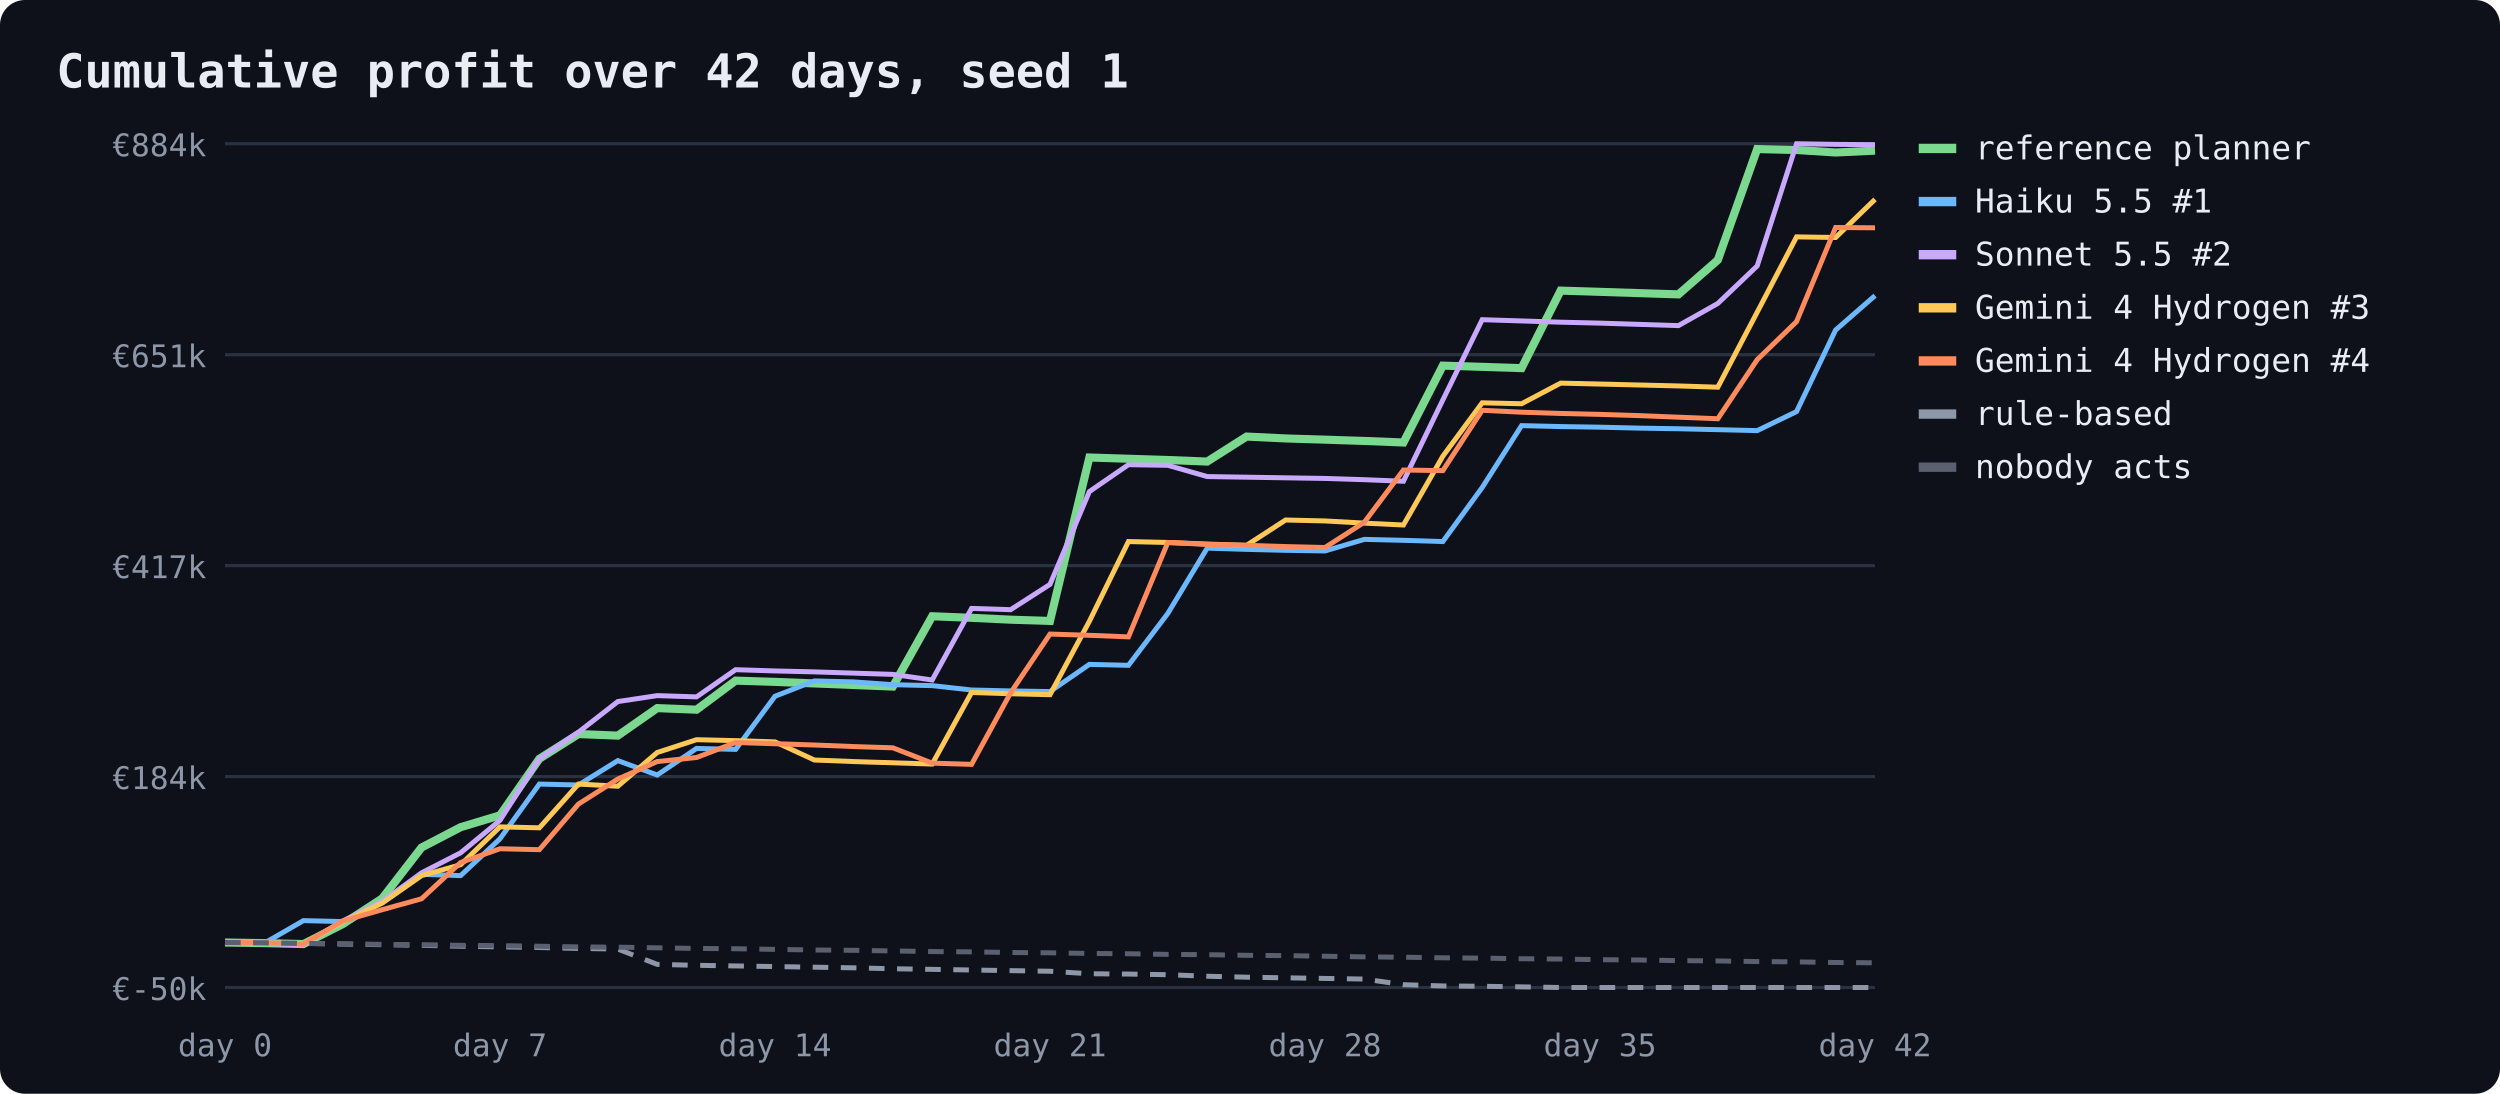
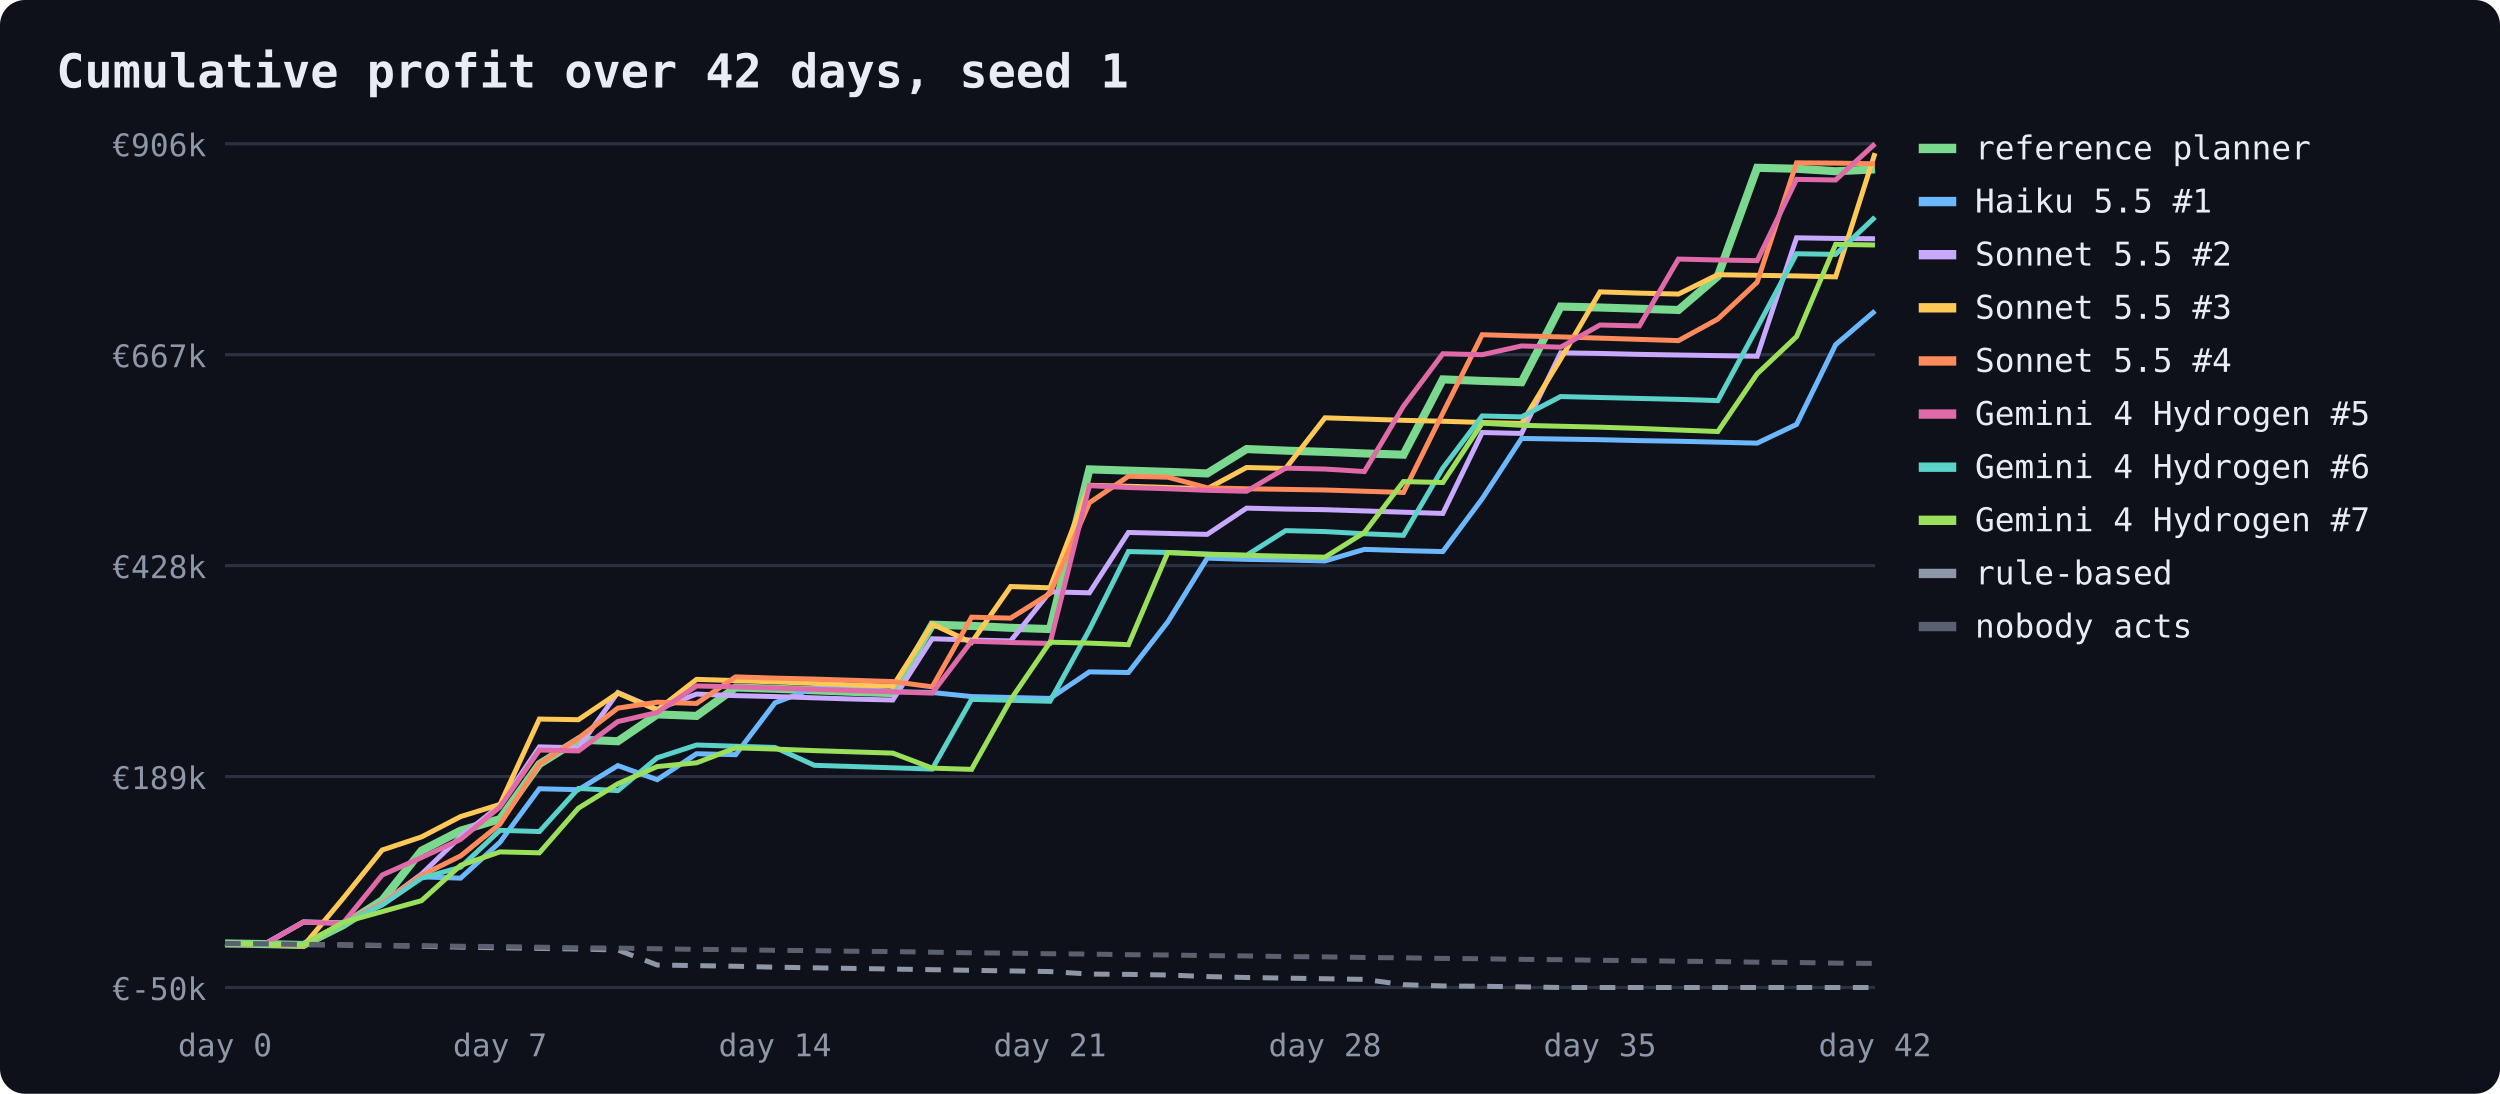
<svg xmlns="http://www.w3.org/2000/svg" viewBox="0 0 800 350" font-family="ui-monospace,SFMono-Regular,Menlo,monospace">
  <rect width="800" height="350" rx="8" fill="#0e1119" />
  <text x="18" y="28" fill="#e9edf3" font-size="15" font-weight="bold">Cumulative profit over 42 days, seed 1</text>
  <line x1="72" x2="600" y1="316.0" y2="316.0" stroke="#2a3242" />
  <text x="66" y="320.0" fill="#8d97a8" font-size="10" text-anchor="end">€-50k</text>
  <line x1="72" x2="600" y1="248.5" y2="248.5" stroke="#2a3242" />
-   <text x="66" y="252.5" fill="#8d97a8" font-size="10" text-anchor="end">€184k</text>
+   <text x="66" y="252.5" fill="#8d97a8" font-size="10" text-anchor="end">€189k</text>
  <line x1="72" x2="600" y1="181.0" y2="181.0" stroke="#2a3242" />
-   <text x="66" y="185.0" fill="#8d97a8" font-size="10" text-anchor="end">€417k</text>
+   <text x="66" y="185.0" fill="#8d97a8" font-size="10" text-anchor="end">€428k</text>
  <line x1="72" x2="600" y1="113.5" y2="113.5" stroke="#2a3242" />
-   <text x="66" y="117.5" fill="#8d97a8" font-size="10" text-anchor="end">€651k</text>
+   <text x="66" y="117.5" fill="#8d97a8" font-size="10" text-anchor="end">€667k</text>
  <line x1="72" x2="600" y1="46.0" y2="46.0" stroke="#2a3242" />
-   <text x="66" y="50.0" fill="#8d97a8" font-size="10" text-anchor="end">€884k</text>
+   <text x="66" y="50.0" fill="#8d97a8" font-size="10" text-anchor="end">€906k</text>
  <text x="72.0" y="338" fill="#8d97a8" font-size="10" text-anchor="middle">day 0</text>
  <text x="160.0" y="338" fill="#8d97a8" font-size="10" text-anchor="middle">day 7</text>
  <text x="248.0" y="338" fill="#8d97a8" font-size="10" text-anchor="middle">day 14</text>
  <text x="336.0" y="338" fill="#8d97a8" font-size="10" text-anchor="middle">day 21</text>
  <text x="424.0" y="338" fill="#8d97a8" font-size="10" text-anchor="middle">day 28</text>
  <text x="512.0" y="338" fill="#8d97a8" font-size="10" text-anchor="middle">day 35</text>
  <text x="600.0" y="338" fill="#8d97a8" font-size="10" text-anchor="middle">day 42</text>
-   <polyline points="72.0,301.6 84.6,301.8 97.1,302.1 109.7,295.7 122.3,287.5 134.9,271.2 147.4,264.7 160.0,260.9 172.6,242.8 185.1,234.9 197.7,235.4 210.3,226.6 222.9,227.1 235.4,217.8 248.0,218.2 260.6,218.7 273.1,219.2 285.7,219.7 298.3,197.2 310.9,197.7 323.4,198.3 336.0,198.7 348.6,146.4 361.1,146.8 373.7,147.2 386.3,147.7 398.9,139.7 411.4,140.3 424.0,140.7 436.6,141.1 449.1,141.6 461.7,117.0 474.3,117.4 486.9,117.8 499.4,93.0 512.0,93.4 524.6,93.8 537.1,94.2 549.7,83.2 562.3,47.7 574.9,48.0 587.4,48.8 600.0,48.2" fill="none" stroke="#7bd88f" stroke-width="2.6" />
+   <polyline points="72.0,301.9 84.6,302.1 97.1,302.4 109.7,296.1 122.3,288.1 134.9,272.2 147.4,265.8 160.0,262.1 172.6,244.5 185.1,236.7 197.7,237.2 210.3,228.6 222.9,229.1 235.4,220.0 248.0,220.4 260.6,220.9 273.1,221.4 285.7,221.8 298.3,199.9 310.9,200.3 323.4,200.9 336.0,201.3 348.6,150.2 361.1,150.6 373.7,151.0 386.3,151.5 398.9,143.7 411.4,144.2 424.0,144.6 436.6,145.1 449.1,145.5 461.7,121.4 474.3,121.9 486.9,122.3 499.4,98.1 512.0,98.4 524.6,98.8 537.1,99.2 549.7,88.4 562.3,53.7 574.9,54.0 587.4,54.8 600.0,54.2" fill="none" stroke="#7bd88f" stroke-width="2.6" />
  <rect x="614" y="46" width="12" height="3" fill="#7bd88f" />
  <text x="632" y="51" fill="#e9edf3" font-size="10.5">reference planner</text>
-   <polyline points="72.0,301.6 84.6,301.8 97.1,294.6 109.7,294.9 122.3,288.8 134.9,279.8 147.4,280.2 160.0,268.4 172.6,250.9 185.1,251.2 197.7,243.4 210.3,248.0 222.9,239.5 235.4,239.8 248.0,222.8 260.6,217.9 273.1,218.2 285.7,219.1 298.3,219.4 310.9,220.8 323.4,221.1 336.0,221.3 348.6,212.6 361.1,212.9 373.7,196.3 386.3,175.4 398.9,175.8 411.4,176.1 424.0,176.3 436.6,172.6 449.1,172.9 461.7,173.3 474.3,156.0 486.9,136.2 499.4,136.5 512.0,136.7 524.6,137.0 537.1,137.2 549.7,137.5 562.3,137.8 574.9,131.7 587.4,105.6 600.0,94.6" fill="none" stroke="#6cb8ff" stroke-width="1.6" />
+   <polyline points="72.0,301.9 84.6,302.1 97.1,295.1 109.7,295.4 122.3,289.4 134.9,280.6 147.4,281.0 160.0,269.5 172.6,252.4 185.1,252.7 197.7,245.0 210.3,249.5 222.9,241.2 235.4,241.5 248.0,224.9 260.6,220.1 273.1,220.4 285.7,221.3 298.3,221.6 310.9,222.9 323.4,223.2 336.0,223.5 348.6,215.0 361.1,215.2 373.7,199.0 386.3,178.6 398.9,179.0 411.4,179.2 424.0,179.5 436.6,175.8 449.1,176.2 461.7,176.5 474.3,159.6 486.9,140.3 499.4,140.5 512.0,140.7 524.6,141.0 537.1,141.2 549.7,141.5 562.3,141.8 574.9,135.8 587.4,110.3 600.0,99.5" fill="none" stroke="#6cb8ff" stroke-width="1.6" />
  <rect x="614" y="63" width="12" height="3" fill="#6cb8ff" />
  <text x="632" y="68" fill="#e9edf3" font-size="10.5">Haiku 5.5 #1</text>
-   <polyline points="72.0,301.6 84.6,301.9 97.1,302.4 109.7,294.7 122.3,288.5 134.9,279.3 147.4,272.9 160.0,262.5 172.6,242.8 185.1,234.3 197.7,224.5 210.3,222.6 222.9,223.0 235.4,214.3 248.0,214.7 260.6,215.0 273.1,215.4 285.7,215.8 298.3,217.6 310.9,194.7 323.4,195.1 336.0,187.0 348.6,157.3 361.1,148.7 373.7,148.9 386.3,152.5 398.9,152.7 411.4,152.9 424.0,153.1 436.6,153.5 449.1,154.0 461.7,128.0 474.3,102.3 486.9,102.7 499.4,103.1 512.0,103.4 524.6,103.8 537.1,104.2 549.7,97.1 562.3,85.1 574.9,46.0 587.4,46.2 600.0,46.3" fill="none" stroke="#c9a8ff" stroke-width="1.6" />
+   <polyline points="72.0,301.9 84.6,302.2 97.1,295.0 109.7,295.3 122.3,289.0 134.9,279.7 147.4,267.7 160.0,257.7 172.6,239.0 185.1,239.3 197.7,221.6 210.3,227.0 222.9,222.1 235.4,222.6 248.0,222.9 260.6,223.3 273.1,223.7 285.7,224.0 298.3,204.4 310.9,204.8 323.4,205.1 336.0,189.4 348.6,189.7 361.1,170.4 373.7,170.7 386.3,171.0 398.9,162.6 411.4,162.9 424.0,163.1 436.6,163.5 449.1,163.9 461.7,164.3 474.3,138.4 486.9,138.7 499.4,112.9 512.0,113.1 524.6,113.4 537.1,113.6 549.7,113.8 562.3,114.0 574.9,76.1 587.4,76.3 600.0,76.4" fill="none" stroke="#c9a8ff" stroke-width="1.6" />
  <rect x="614" y="80" width="12" height="3" fill="#c9a8ff" />
  <text x="632" y="85" fill="#e9edf3" font-size="10.5">Sonnet 5.5 #2</text>
-   <polyline points="72.0,301.6 84.6,301.7 97.1,302.0 109.7,295.0 122.3,289.0 134.9,280.2 147.4,276.7 160.0,264.6 172.6,264.9 185.1,250.9 197.7,251.6 210.3,240.8 222.9,236.7 235.4,237.0 248.0,237.4 260.6,243.2 273.1,243.7 285.7,244.1 298.3,244.5 310.9,221.6 323.4,222.0 336.0,222.3 348.6,198.8 361.1,173.3 373.7,173.6 386.3,174.1 398.9,174.5 411.4,166.4 424.0,166.7 436.6,167.4 449.1,168.0 461.7,146.0 474.3,128.9 486.9,129.2 499.4,122.6 512.0,122.9 524.6,123.2 537.1,123.5 549.7,123.9 562.3,99.9 574.9,75.8 587.4,76.0 600.0,63.8" fill="none" stroke="#ffc857" stroke-width="1.6" />
+   <polyline points="72.0,301.9 84.6,302.2 97.1,302.7 109.7,287.6 122.3,272.0 134.9,267.8 147.4,261.3 160.0,257.4 172.6,230.1 185.1,230.3 197.7,221.8 210.3,227.2 222.9,217.4 235.4,217.8 248.0,218.2 260.6,218.7 273.1,219.2 285.7,219.6 298.3,199.7 310.9,205.6 323.4,187.7 336.0,188.1 348.6,155.3 361.1,155.6 373.7,156.0 386.3,156.4 398.9,149.6 411.4,149.9 424.0,133.7 436.6,134.1 449.1,134.5 461.7,134.8 474.3,135.2 486.9,135.5 499.4,114.9 512.0,93.4 524.6,93.8 537.1,94.1 549.7,87.9 562.3,88.1 574.9,88.3 587.4,88.6 600.0,49.0" fill="none" stroke="#ffc857" stroke-width="1.6" />
  <rect x="614" y="97" width="12" height="3" fill="#ffc857" />
-   <text x="632" y="102" fill="#e9edf3" font-size="10.5">Gemini 4 Hydrogen #3</text>
-   <polyline points="72.0,301.6 84.6,301.7 97.1,302.1 109.7,294.7 122.3,291.1 134.9,287.6 147.4,276.0 160.0,271.6 172.6,271.9 185.1,257.3 197.7,249.3 210.3,243.7 222.9,242.4 235.4,237.6 248.0,238.0 260.6,238.4 273.1,238.9 285.7,239.3 298.3,244.2 310.9,244.6 323.4,221.7 336.0,202.9 348.6,203.3 361.1,203.8 373.7,173.6 386.3,174.2 398.9,174.5 411.4,174.9 424.0,175.2 436.6,167.1 449.1,150.4 461.7,150.6 474.3,131.3 486.9,131.9 499.4,132.3 512.0,132.6 524.6,133.0 537.1,133.5 549.7,134.0 562.3,115.1 574.9,102.9 587.4,72.8 600.0,72.9" fill="none" stroke="#ff8a5c" stroke-width="1.6" />
+   <text x="632" y="102" fill="#e9edf3" font-size="10.5">Sonnet 5.5 #3</text>
+   <polyline points="72.0,301.9 84.6,302.2 97.1,302.7 109.7,295.2 122.3,289.1 134.9,280.1 147.4,273.9 160.0,263.7 172.6,244.5 185.1,236.2 197.7,226.6 210.3,224.7 222.9,225.1 235.4,216.6 248.0,217.0 260.6,217.3 273.1,217.7 285.7,218.1 298.3,219.8 310.9,197.5 323.4,197.8 336.0,189.9 348.6,160.9 361.1,152.4 373.7,152.7 386.3,156.1 398.9,156.4 411.4,156.6 424.0,156.8 436.6,157.2 449.1,157.6 461.7,132.2 474.3,107.1 486.9,107.5 499.4,107.8 512.0,108.2 524.6,108.6 537.1,109.0 549.7,102.1 562.3,90.3 574.9,52.1 587.4,52.2 600.0,52.4" fill="none" stroke="#ff8a5c" stroke-width="1.6" />
  <rect x="614" y="114" width="12" height="3" fill="#ff8a5c" />
-   <text x="632" y="119" fill="#e9edf3" font-size="10.5">Gemini 4 Hydrogen #4</text>
-   <polyline points="72.0,301.6 84.6,301.7 97.1,301.9 109.7,302.1 122.3,302.3 134.9,302.5 147.4,302.8 160.0,303.0 172.6,303.2 185.1,303.5 197.7,303.7 210.3,308.6 222.9,308.9 235.4,309.1 248.0,309.3 260.6,309.5 273.1,309.7 285.7,310.0 298.3,310.2 310.9,310.4 323.4,310.6 336.0,310.8 348.6,311.6 361.1,311.7 373.7,311.9 386.3,312.4 398.9,312.7 411.4,312.9 424.0,313.1 436.6,313.3 449.1,315.1 461.7,315.5 474.3,315.6 486.9,315.8 499.4,316.0 512.0,316.0 524.6,316.0 537.1,316.0 549.7,316.0 562.3,316.0 574.9,316.0 587.4,316.0 600.0,316.0" fill="none" stroke="#8d97a8" stroke-width="1.6" stroke-dasharray="5 4" />
-   <rect x="614" y="131" width="12" height="3" fill="#8d97a8" />
-   <text x="632" y="136" fill="#e9edf3" font-size="10.5">rule-based</text>
-   <polyline points="72.0,301.6 84.6,301.7 97.1,301.9 109.7,302.0 122.3,302.2 134.9,302.3 147.4,302.5 160.0,302.6 172.6,302.8 185.1,303.0 197.7,303.1 210.3,303.3 222.9,303.5 235.4,303.6 248.0,303.8 260.6,304.0 273.1,304.1 285.7,304.3 298.3,304.5 310.9,304.6 323.4,304.8 336.0,304.9 348.6,305.1 361.1,305.2 373.7,305.4 386.3,305.5 398.9,305.7 411.4,305.8 424.0,306.0 436.6,306.2 449.1,306.3 461.7,306.5 474.3,306.6 486.9,306.8 499.4,306.9 512.0,307.1 524.6,307.2 537.1,307.4 549.7,307.5 562.3,307.7 574.9,307.8 587.4,308.0 600.0,308.1" fill="none" stroke="#5a6070" stroke-width="1.6" stroke-dasharray="5 4" />
-   <rect x="614" y="148" width="12" height="3" fill="#5a6070" />
-   <text x="632" y="153" fill="#e9edf3" font-size="10.5">nobody acts</text>
+   <text x="632" y="119" fill="#e9edf3" font-size="10.5">Sonnet 5.5 #4</text>
+   <polyline points="72.0,301.9 84.6,302.2 97.1,295.1 109.7,295.5 122.3,280.0 134.9,274.4 147.4,268.6 160.0,258.2 172.6,240.0 185.1,240.3 197.7,230.9 210.3,228.0 222.9,219.5 235.4,219.8 248.0,220.2 260.6,220.6 273.1,221.0 285.7,221.4 298.3,221.8 310.9,205.2 323.4,205.6 336.0,205.9 348.6,155.4 361.1,156.0 373.7,156.4 386.3,156.9 398.9,157.2 411.4,149.8 424.0,150.1 436.6,150.9 449.1,130.0 461.7,113.2 474.3,113.5 486.9,110.7 499.4,111.1 512.0,104.0 524.6,104.3 537.1,82.9 549.7,83.2 562.3,83.4 574.9,57.4 587.4,57.6 600.0,46.0" fill="none" stroke="#e06aa8" stroke-width="1.6" />
+   <rect x="614" y="131" width="12" height="3" fill="#e06aa8" />
+   <text x="632" y="136" fill="#e9edf3" font-size="10.5">Gemini 4 Hydrogen #5</text>
+   <polyline points="72.0,301.9 84.6,302.0 97.1,302.4 109.7,295.5 122.3,289.6 134.9,281.0 147.4,277.5 160.0,265.7 172.6,266.1 185.1,252.3 197.7,253.0 210.3,242.5 222.9,238.4 235.4,238.8 248.0,239.2 260.6,244.9 273.1,245.3 285.7,245.7 298.3,246.1 310.9,223.8 323.4,224.1 336.0,224.4 348.6,201.5 361.1,176.5 373.7,176.8 386.3,177.3 398.9,177.7 411.4,169.8 424.0,170.1 436.6,170.8 449.1,171.3 461.7,149.8 474.3,133.1 486.9,133.4 499.4,126.9 512.0,127.2 524.6,127.5 537.1,127.8 549.7,128.2 562.3,104.8 574.9,81.2 587.4,81.4 600.0,69.5" fill="none" stroke="#5ad1c9" stroke-width="1.6" />
+   <rect x="614" y="148" width="12" height="3" fill="#5ad1c9" />
+   <text x="632" y="153" fill="#e9edf3" font-size="10.5">Gemini 4 Hydrogen #6</text>
+   <polyline points="72.0,301.9 84.6,302.1 97.1,302.5 109.7,295.2 122.3,291.7 134.9,288.2 147.4,276.9 160.0,272.6 172.6,272.9 185.1,258.6 197.7,250.8 210.3,245.3 222.9,244.1 235.4,239.3 248.0,239.7 260.6,240.2 273.1,240.6 285.7,241.0 298.3,245.8 310.9,246.2 323.4,223.9 336.0,205.5 348.6,205.8 361.1,206.3 373.7,176.8 386.3,177.4 398.9,177.7 411.4,178.0 424.0,178.3 436.6,170.4 449.1,154.1 461.7,154.4 474.3,135.4 486.9,136.1 499.4,136.4 512.0,136.7 524.6,137.1 537.1,137.6 549.7,138.1 562.3,119.6 574.9,107.7 587.4,78.2 600.0,78.4" fill="none" stroke="#9be05a" stroke-width="1.6" />
+   <rect x="614" y="165" width="12" height="3" fill="#9be05a" />
+   <text x="632" y="170" fill="#e9edf3" font-size="10.5">Gemini 4 Hydrogen #7</text>
+   <polyline points="72.0,301.9 84.6,302.1 97.1,302.3 109.7,302.4 122.3,302.6 134.9,302.8 147.4,303.1 160.0,303.3 172.6,303.5 185.1,303.7 197.7,304.0 210.3,308.8 222.9,309.0 235.4,309.2 248.0,309.5 260.6,309.7 273.1,309.9 285.7,310.1 298.3,310.3 310.9,310.5 323.4,310.7 336.0,310.9 348.6,311.7 361.1,311.8 373.7,312.0 386.3,312.5 398.9,312.8 411.4,313.0 424.0,313.2 436.6,313.4 449.1,315.1 461.7,315.5 474.3,315.6 486.9,315.8 499.4,316.0 512.0,316.0 524.6,316.0 537.1,316.0 549.7,316.0 562.3,316.0 574.9,316.0 587.4,316.0 600.0,316.0" fill="none" stroke="#8d97a8" stroke-width="1.6" stroke-dasharray="5 4" />
+   <rect x="614" y="182" width="12" height="3" fill="#8d97a8" />
+   <text x="632" y="187" fill="#e9edf3" font-size="10.5">rule-based</text>
+   <polyline points="72.0,301.9 84.6,302.0 97.1,302.2 109.7,302.3 122.3,302.5 134.9,302.6 147.4,302.8 160.0,302.9 172.6,303.1 185.1,303.3 197.7,303.4 210.3,303.6 222.9,303.8 235.4,303.9 248.0,304.1 260.6,304.2 273.1,304.4 285.7,304.5 298.3,304.7 310.9,304.9 323.4,305.0 336.0,305.2 348.6,305.3 361.1,305.5 373.7,305.6 386.3,305.8 398.9,305.9 411.4,306.1 424.0,306.2 436.6,306.4 449.1,306.5 461.7,306.7 474.3,306.8 486.9,307.0 499.4,307.1 512.0,307.3 524.6,307.4 537.1,307.6 549.7,307.7 562.3,307.9 574.9,308.0 587.4,308.2 600.0,308.3" fill="none" stroke="#5a6070" stroke-width="1.6" stroke-dasharray="5 4" />
+   <rect x="614" y="199" width="12" height="3" fill="#5a6070" />
+   <text x="632" y="204" fill="#e9edf3" font-size="10.5">nobody acts</text>
</svg>
